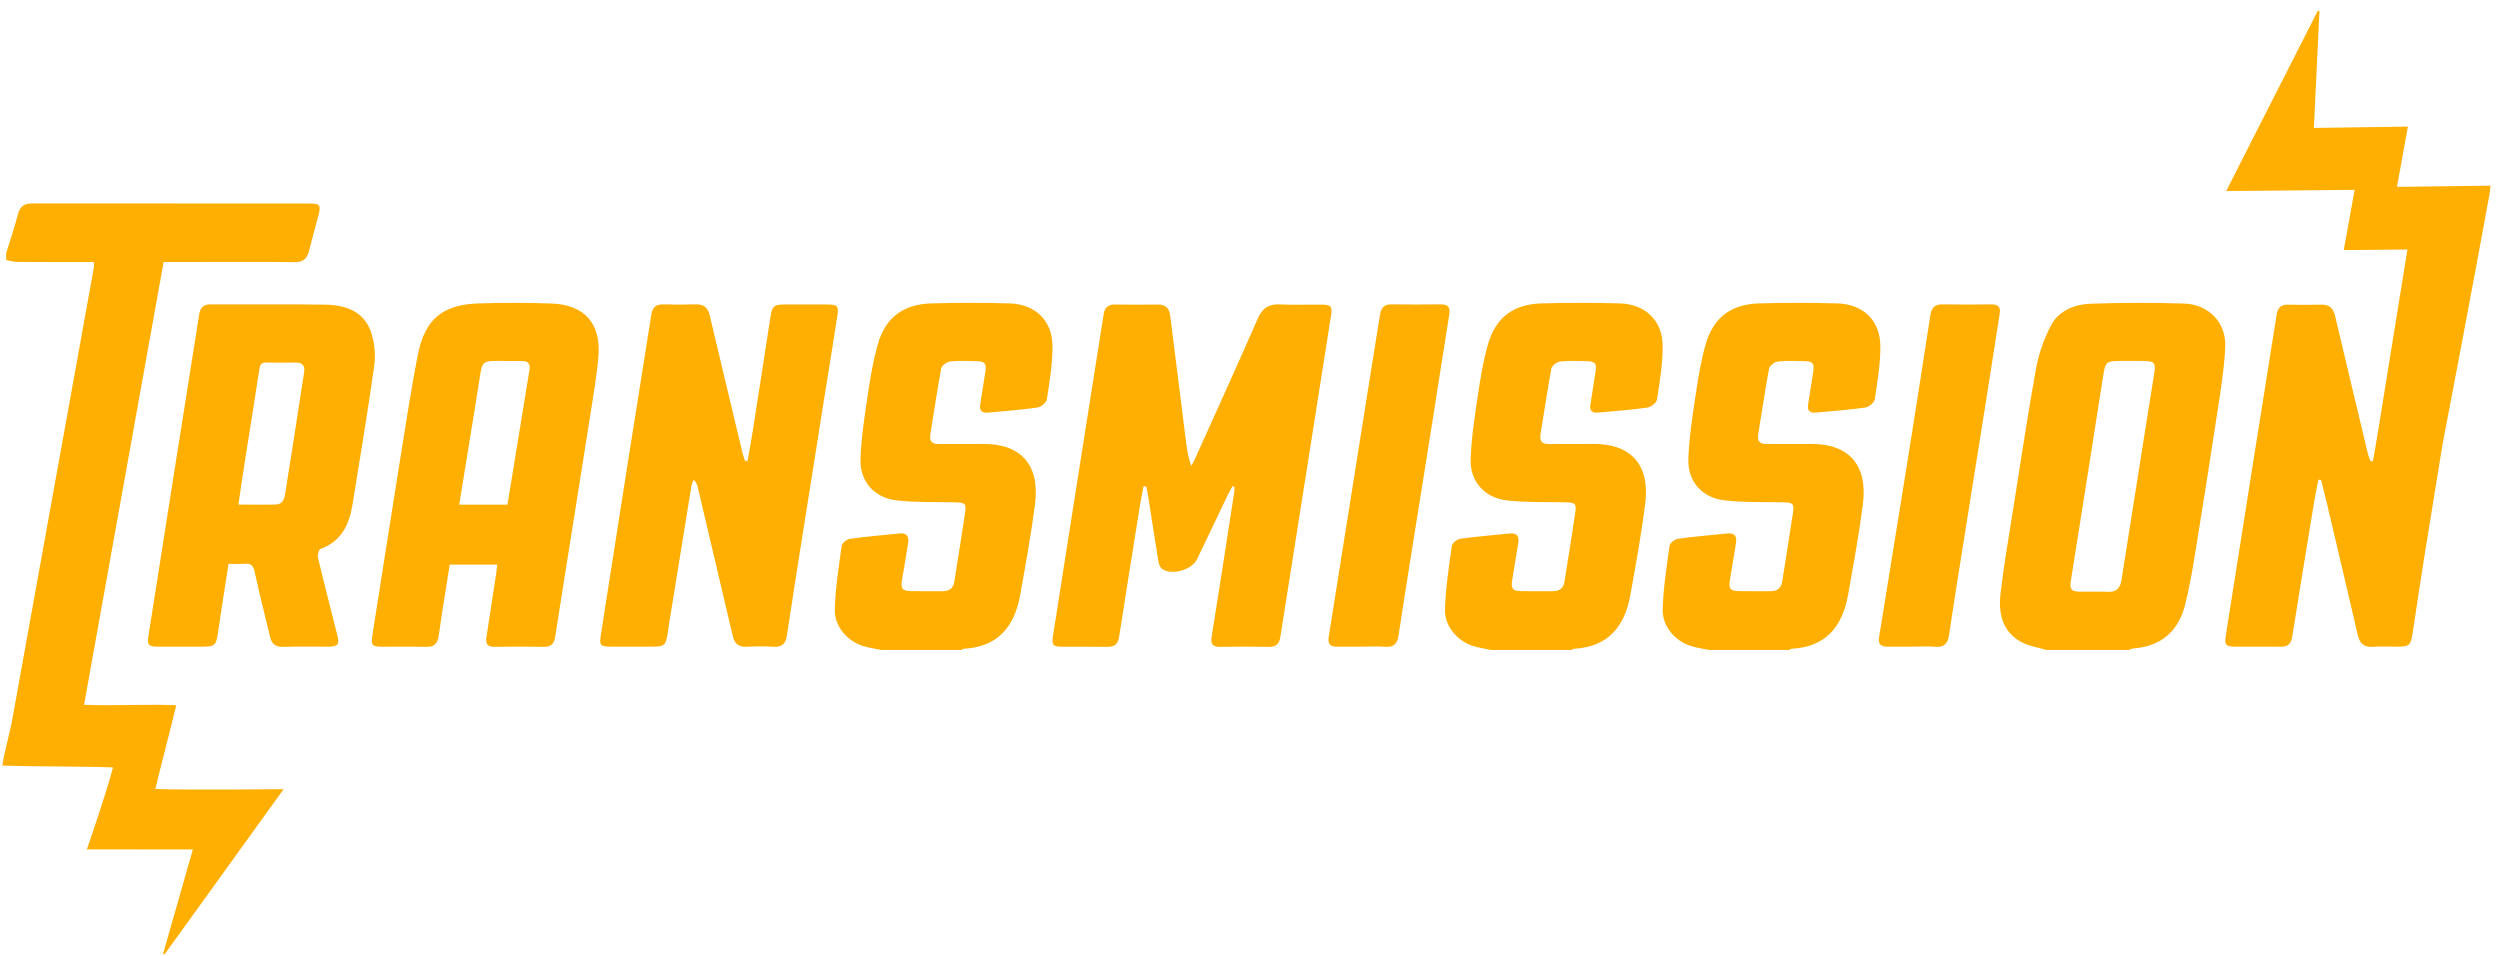
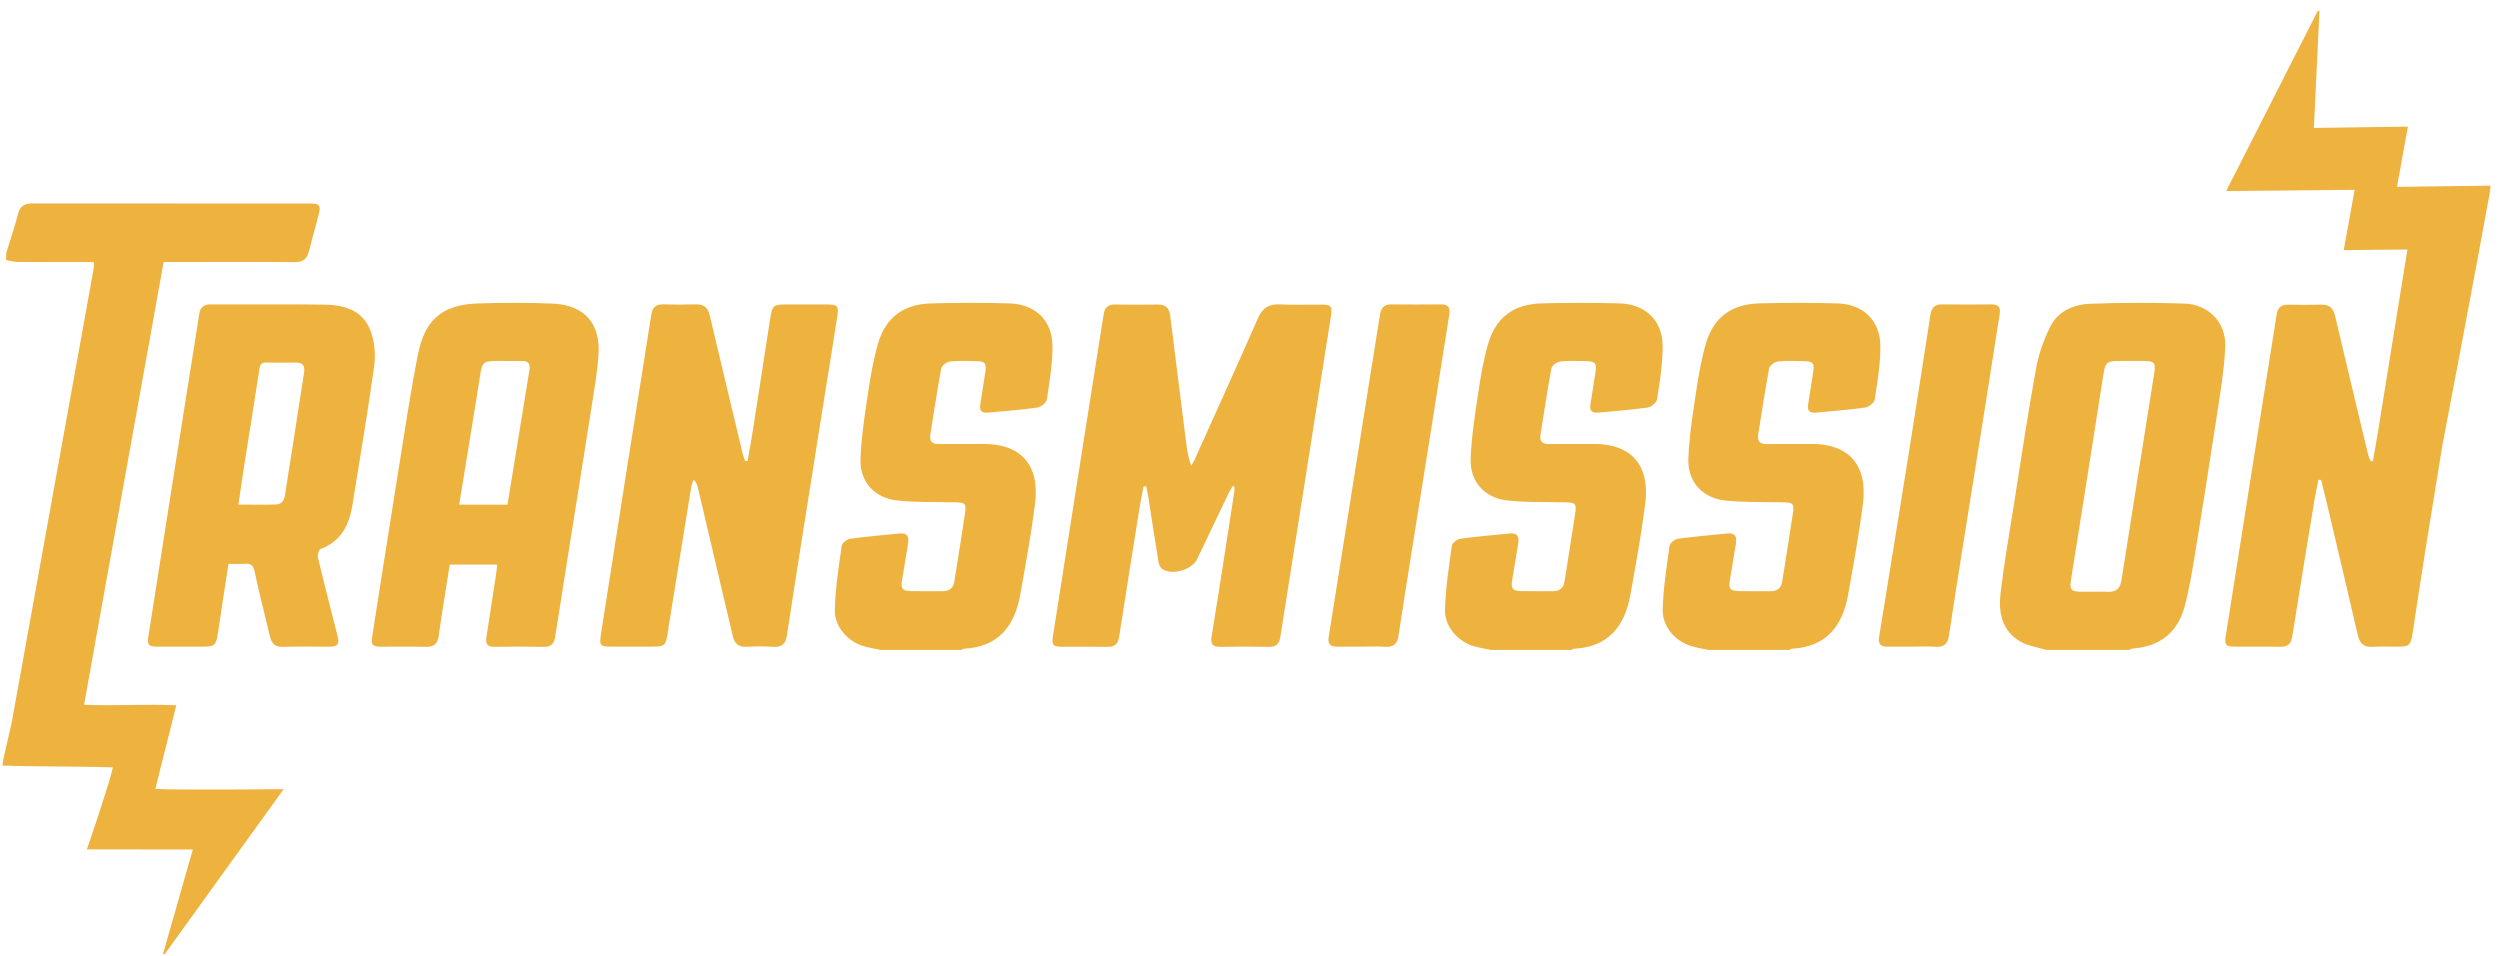
<svg xmlns="http://www.w3.org/2000/svg" width="212px" height="81px" viewBox="0 0 212 81" version="1.1">
  <defs />
  <g id="Page-8" stroke="none" stroke-width="1" fill="none" fill-rule="evenodd">
-     <path d="M185.211,25.741 C182.58,25.657 179.941,25.66 177.311,25.755 C175.91,25.805 174.56,26.34 173.89,27.652 C173.319,28.772 172.882,30.01 172.658,31.245 C171.955,35.12 171.375,39.018 170.759,42.909 C170.37,45.367 169.94,47.821 169.647,50.291 C169.455,51.913 169.743,53.489 171.326,54.401 C171.974,54.775 172.777,54.884 173.509,55.113 L180.538,55.113 C180.648,55.072 180.755,55.001 180.868,54.992 C183.22,54.821 184.705,53.58 185.283,51.336 C185.625,50.006 185.865,48.646 186.087,47.29 C186.725,43.379 187.349,39.465 187.941,35.547 C188.247,33.519 188.602,31.485 188.701,29.443 C188.802,27.357 187.298,25.808 185.211,25.741 L185.211,25.741 Z M182.665,31.738 C181.744,37.55 180.816,43.362 179.905,49.176 C179.797,49.863 179.49,50.212 178.764,50.185 C177.964,50.155 177.162,50.191 176.362,50.174 C175.623,50.158 175.496,49.959 175.614,49.22 C176.521,43.503 177.428,37.786 178.319,32.067 C178.54,30.646 178.551,30.609 179.997,30.608 C180.216,30.608 180.434,30.608 180.652,30.608 C180.992,30.608 181.332,30.607 181.671,30.609 C182.725,30.614 182.825,30.726 182.665,31.738 Z M155.809,25.728 C153.601,25.665 151.388,25.664 149.18,25.728 C146.797,25.797 145.292,26.926 144.642,29.192 C144.238,30.602 144.001,32.067 143.784,33.522 C143.518,35.311 143.237,37.111 143.172,38.914 C143.103,40.817 144.338,42.216 146.245,42.434 C147.853,42.617 149.49,42.56 151.114,42.594 C152.071,42.614 152.162,42.669 152.029,43.581 C151.749,45.494 151.428,47.401 151.131,49.311 C151.041,49.893 150.698,50.135 150.131,50.132 C149.232,50.127 148.333,50.146 147.434,50.126 C146.709,50.11 146.571,49.897 146.701,49.153 C146.878,48.129 147.043,47.104 147.208,46.078 C147.297,45.521 147.142,45.168 146.484,45.237 C145.085,45.384 143.681,45.494 142.289,45.688 C142.02,45.726 141.611,46.051 141.578,46.287 C141.328,48.078 141.046,49.878 140.995,51.681 C140.954,53.124 142.065,54.379 143.422,54.792 C143.899,54.937 144.398,55.008 144.888,55.113 L151.74,55.113 C151.802,55.079 151.863,55.016 151.926,55.013 C154.799,54.87 156.23,53.169 156.716,50.448 C157.176,47.88 157.647,45.311 157.976,42.724 C158.401,39.373 156.719,37.589 153.479,37.647 C152.289,37.669 151.098,37.632 149.907,37.658 C149.294,37.671 148.987,37.495 149.099,36.82 C149.408,34.961 149.671,33.093 150.019,31.241 C150.065,31 150.489,30.69 150.766,30.657 C151.485,30.572 152.221,30.613 152.949,30.624 C153.75,30.636 153.879,30.806 153.752,31.597 C153.607,32.503 153.471,33.411 153.325,34.318 C153.24,34.845 153.496,35.035 153.983,34.989 C155.384,34.858 156.789,34.758 158.18,34.559 C158.484,34.515 158.936,34.141 158.978,33.868 C159.206,32.366 159.465,30.848 159.454,29.337 C159.439,27.173 157.991,25.79 155.809,25.728 Z M137.348,25.728 C135.14,25.665 132.927,25.664 130.719,25.728 C128.336,25.797 126.831,26.926 126.182,29.192 C125.777,30.602 125.54,32.067 125.323,33.522 C125.057,35.311 124.776,37.111 124.711,38.914 C124.642,40.817 125.877,42.216 127.784,42.434 C129.392,42.617 131.029,42.56 132.654,42.594 C133.61,42.614 133.702,42.669 133.568,43.581 C133.288,45.494 132.967,47.401 132.67,49.311 C132.58,49.893 132.237,50.135 131.67,50.132 C130.771,50.127 129.872,50.146 128.973,50.126 C128.248,50.11 128.11,49.897 128.24,49.153 C128.417,48.129 128.583,47.104 128.747,46.078 C128.837,45.521 128.681,45.168 128.023,45.237 C126.624,45.384 125.22,45.494 123.828,45.688 C123.559,45.726 123.15,46.051 123.117,46.287 C122.867,48.078 122.585,49.878 122.534,51.681 C122.493,53.124 123.604,54.379 124.961,54.792 C125.438,54.937 125.938,55.008 126.427,55.113 L133.28,55.113 C133.341,55.079 133.402,55.016 133.466,55.013 C136.338,54.87 137.769,53.169 138.256,50.448 C138.715,47.88 139.187,45.311 139.515,42.724 C139.94,39.372 138.257,37.589 135.018,37.647 C133.828,37.669 132.637,37.632 131.447,37.658 C130.833,37.671 130.526,37.495 130.638,36.82 C130.947,34.961 131.21,33.093 131.559,31.241 C131.604,31 132.028,30.69 132.305,30.657 C133.024,30.572 133.76,30.613 134.489,30.624 C135.289,30.636 135.418,30.806 135.291,31.597 C135.146,32.503 135.01,33.411 134.864,34.318 C134.779,34.845 135.035,35.035 135.522,34.989 C136.923,34.859 138.328,34.758 139.719,34.559 C140.023,34.515 140.475,34.141 140.517,33.867 C140.746,32.366 141.004,30.848 140.993,29.337 C140.978,27.173 139.53,25.79 137.348,25.728 Z M85.606,25.728 C83.398,25.665 81.185,25.664 78.976,25.728 C76.593,25.797 75.089,26.926 74.439,29.192 C74.035,30.602 73.797,32.067 73.581,33.522 C73.314,35.311 73.034,37.111 72.969,38.914 C72.9,40.818 74.134,42.216 76.042,42.434 C77.65,42.617 79.287,42.56 80.911,42.594 C81.867,42.614 81.959,42.669 81.826,43.581 C81.545,45.494 81.224,47.401 80.928,49.311 C80.838,49.893 80.494,50.135 79.928,50.132 C79.029,50.127 78.13,50.146 77.231,50.126 C76.505,50.11 76.368,49.897 76.497,49.153 C76.675,48.129 76.84,47.104 77.005,46.078 C77.094,45.521 76.939,45.168 76.28,45.237 C74.881,45.384 73.478,45.494 72.086,45.688 C71.816,45.726 71.407,46.051 71.374,46.287 C71.125,48.078 70.843,49.878 70.791,51.681 C70.75,53.124 71.861,54.379 73.219,54.792 C73.696,54.937 74.195,55.008 74.684,55.113 L81.537,55.113 C81.599,55.079 81.66,55.016 81.723,55.013 C84.596,54.87 86.027,53.169 86.513,50.448 C86.972,47.88 87.444,45.311 87.772,42.724 C88.198,39.372 86.515,37.589 83.276,37.647 C82.085,37.669 80.894,37.632 79.704,37.658 C79.091,37.671 78.784,37.495 78.896,36.82 C79.204,34.961 79.468,33.093 79.816,31.241 C79.862,31 80.285,30.69 80.563,30.657 C81.282,30.572 82.017,30.613 82.746,30.624 C83.546,30.636 83.676,30.806 83.549,31.597 C83.404,32.503 83.268,33.411 83.121,34.318 C83.036,34.845 83.292,35.035 83.78,34.989 C85.18,34.858 86.586,34.758 87.977,34.559 C88.281,34.515 88.733,34.141 88.775,33.867 C89.003,32.366 89.262,30.848 89.251,29.337 C89.236,27.173 87.787,25.79 85.606,25.728 Z M112.125,25.833 C110.935,25.821 109.742,25.875 108.555,25.815 C107.601,25.767 107.055,26.104 106.661,27.008 C104.909,31.021 103.091,35.006 101.294,39 C101.216,39.174 101.107,39.334 101.013,39.501 C100.76,38.786 100.657,38.119 100.573,37.449 C100.123,33.889 99.676,30.329 99.233,26.768 C99.155,26.139 98.844,25.817 98.185,25.825 C96.97,25.841 95.755,25.843 94.541,25.824 C93.973,25.815 93.678,26.088 93.595,26.615 C92.908,30.946 92.225,35.277 91.543,39.609 C90.794,44.372 90.05,49.136 89.296,53.899 C89.17,54.697 89.272,54.841 90.102,54.844 C91.365,54.849 92.628,54.829 93.891,54.852 C94.512,54.864 94.807,54.63 94.904,53.995 C95.467,50.331 96.058,46.672 96.645,43.012 C96.74,42.419 96.862,41.83 96.972,41.24 C97.048,41.244 97.124,41.248 97.2,41.252 C97.255,41.524 97.321,41.795 97.364,42.07 C97.657,43.937 97.937,45.807 98.244,47.672 C98.279,47.886 98.406,48.156 98.577,48.266 C99.416,48.806 101.077,48.317 101.509,47.421 C102.414,45.546 103.305,43.665 104.206,41.788 C104.299,41.593 104.42,41.411 104.528,41.222 C104.577,41.242 104.626,41.261 104.674,41.28 C104.674,41.412 104.692,41.547 104.672,41.677 C104.401,43.449 104.128,45.221 103.851,46.992 C103.484,49.338 103.12,51.684 102.74,54.028 C102.64,54.643 102.867,54.865 103.481,54.853 C104.865,54.828 106.25,54.827 107.634,54.854 C108.223,54.865 108.485,54.564 108.566,54.054 C109.256,49.724 109.938,45.393 110.62,41.061 C111.371,36.298 112.115,31.534 112.869,26.771 C112.991,26.003 112.887,25.84 112.125,25.833 Z M70.087,25.819 C68.917,25.815 67.747,25.816 66.578,25.819 C65.631,25.821 65.478,25.948 65.337,26.861 C64.835,30.094 64.339,33.328 63.833,36.56 C63.701,37.403 63.541,38.242 63.394,39.083 C63.324,39.087 63.255,39.091 63.185,39.095 C63.115,38.884 63.029,38.677 62.978,38.462 C62.042,34.555 61.107,30.648 60.184,26.737 C60.032,26.094 59.685,25.791 59.008,25.811 C58.083,25.839 57.156,25.836 56.231,25.812 C55.629,25.796 55.329,26.076 55.239,26.641 C54.559,30.925 53.875,35.208 53.199,39.493 C52.449,44.257 51.709,49.023 50.959,53.788 C50.81,54.736 50.882,54.834 51.857,54.836 C52.905,54.838 53.953,54.836 55.001,54.836 C56.436,54.836 56.442,54.831 56.665,53.444 C56.676,53.372 56.674,53.298 56.686,53.226 C57.331,49.231 57.974,45.235 58.626,41.241 C58.657,41.048 58.755,40.865 58.821,40.677 C59.047,40.894 59.122,41.109 59.174,41.33 C60.164,45.524 61.154,49.717 62.133,53.914 C62.281,54.552 62.601,54.88 63.296,54.845 C64.049,54.806 64.809,54.793 65.561,54.848 C66.298,54.902 66.623,54.6 66.729,53.892 C67.169,50.969 67.632,48.049 68.093,45.129 C68.747,40.987 69.407,36.846 70.066,32.705 C70.378,30.743 70.707,28.783 71.003,26.818 C71.139,25.921 71.027,25.822 70.087,25.819 Z M46.835,25.742 C44.752,25.659 42.663,25.666 40.579,25.73 C37.558,25.824 36.036,27.057 35.446,30.036 C34.827,33.16 34.358,36.313 33.853,39.459 C33.08,44.274 32.335,49.094 31.571,53.911 C31.45,54.674 31.557,54.837 32.323,54.841 C33.585,54.85 34.847,54.82 36.107,54.853 C36.798,54.871 37.105,54.607 37.202,53.914 C37.483,51.91 37.819,49.914 38.138,47.881 L42.167,47.881 C42.129,48.191 42.107,48.431 42.071,48.668 C41.799,50.459 41.53,52.251 41.248,54.04 C41.162,54.588 41.319,54.86 41.926,54.851 C43.333,54.828 44.74,54.826 46.147,54.852 C46.736,54.862 46.99,54.557 47.072,54.049 C47.424,51.856 47.761,49.66 48.109,47.465 C48.771,43.291 49.445,39.118 50.097,34.942 C50.346,33.343 50.631,31.743 50.751,30.132 C50.951,27.423 49.548,25.852 46.835,25.742 Z M44.9,31.364 C44.275,35.17 43.657,38.977 43.035,42.796 L38.939,42.796 C39.264,40.794 39.582,38.846 39.898,36.898 C40.168,35.231 40.45,33.566 40.702,31.896 C40.88,30.709 40.969,30.609 42.168,30.608 C42.878,30.607 43.589,30.611 44.299,30.615 C44.812,30.618 44.98,30.875 44.9,31.364 Z M27.187,46.548 C28.949,45.9 29.616,44.494 29.889,42.801 C30.52,38.876 31.187,34.957 31.733,31.02 C31.864,30.071 31.763,28.998 31.44,28.099 C30.813,26.354 29.244,25.86 27.556,25.835 C24.319,25.789 21.081,25.824 17.843,25.811 C17.272,25.809 16.984,26.083 16.9,26.608 C16.215,30.916 15.531,35.224 14.852,39.532 C14.097,44.32 13.349,49.11 12.592,53.898 C12.466,54.69 12.572,54.835 13.405,54.838 C14.646,54.843 15.888,54.84 17.129,54.839 C18.23,54.839 18.33,54.722 18.489,53.62 C18.764,51.704 19.075,49.794 19.38,47.814 C19.89,47.814 20.304,47.841 20.714,47.807 C21.23,47.764 21.472,47.904 21.593,48.474 C21.983,50.32 22.464,52.147 22.895,53.984 C23.038,54.595 23.346,54.876 24.016,54.853 C25.304,54.807 26.596,54.846 27.886,54.837 C28.65,54.832 28.8,54.64 28.617,53.911 C28.063,51.705 27.491,49.503 26.963,47.291 C26.908,47.064 27.035,46.603 27.187,46.548 Z M25.787,31.594 C25.456,33.647 25.153,35.704 24.833,37.759 C24.618,39.144 24.383,40.527 24.177,41.914 C24.105,42.404 23.906,42.769 23.386,42.782 C22.359,42.808 21.331,42.789 20.218,42.789 C20.395,41.591 20.553,40.47 20.728,39.352 C21.148,36.677 21.586,34.005 21.991,31.327 C22.053,30.919 22.162,30.722 22.607,30.738 C23.423,30.767 24.241,30.752 25.058,30.745 C25.637,30.741 25.886,30.978 25.787,31.594 Z M122.172,25.811 C120.78,25.828 119.388,25.829 117.996,25.811 C117.383,25.802 117.114,26.11 117.026,26.666 C116.642,29.082 116.252,31.497 115.869,33.913 C114.804,40.612 113.745,47.311 112.674,54.009 C112.583,54.578 112.776,54.841 113.354,54.837 C114.062,54.832 114.771,54.836 115.479,54.836 C116.138,54.836 116.801,54.795 117.456,54.847 C118.164,54.904 118.487,54.606 118.589,53.935 C118.934,51.659 119.294,49.386 119.655,47.114 C120.271,43.238 120.895,39.363 121.51,35.487 C121.976,32.545 122.426,29.6 122.9,26.658 C122.997,26.051 122.79,25.803 122.172,25.811 Z M168.873,25.814 C167.482,25.826 166.09,25.833 164.7,25.811 C164.053,25.8 163.787,26.119 163.696,26.71 C163.105,30.54 162.513,34.37 161.902,38.197 C161.059,43.483 160.199,48.766 159.343,54.05 C159.258,54.577 159.463,54.837 160.004,54.835 C160.736,54.832 161.468,54.834 162.2,54.835 C162.834,54.835 163.473,54.792 164.102,54.846 C164.843,54.91 165.168,54.592 165.273,53.89 C165.612,51.615 165.971,49.342 166.332,47.069 C167.039,42.62 167.755,38.172 168.461,33.722 C168.837,31.354 169.194,28.983 169.574,26.616 C169.668,26.035 169.445,25.809 168.873,25.814 Z M204.19,10.737 C201.499,10.775 196.217,10.848 196.217,10.848 L196.691,0.916 L196.537,0.938 L188.78,16.2 C188.78,16.2 197.007,16.131 199.674,16.097 C199.359,17.837 199.057,19.502 198.749,21.208 C200.568,21.191 202.356,21.174 204.15,21.157 C203.374,26.008 202.071,33.958 201.672,36.497 C201.536,37.365 201.375,38.229 201.225,39.095 C201.163,39.1 201.1,39.105 201.037,39.111 C200.963,38.927 200.863,38.749 200.818,38.558 C199.877,34.632 198.938,30.706 198.012,26.776 C197.862,26.139 197.532,25.817 196.849,25.836 C195.899,25.862 194.947,25.856 193.997,25.838 C193.421,25.828 193.147,26.125 193.064,26.647 C192.378,30.949 191.693,35.251 191.013,39.554 C190.256,44.337 189.507,49.12 188.748,53.902 C188.627,54.667 188.735,54.831 189.495,54.836 C190.787,54.845 192.079,54.822 193.371,54.846 C193.998,54.857 194.284,54.612 194.383,53.982 C194.995,50.109 195.635,46.24 196.271,42.371 C196.364,41.806 196.491,41.246 196.601,40.683 C196.678,40.687 196.754,40.691 196.83,40.696 C196.985,41.321 197.145,41.945 197.293,42.571 C198.18,46.337 199.073,50.101 199.945,53.87 C200.109,54.578 200.472,54.901 201.221,54.849 C201.9,54.801 202.585,54.839 203.268,54.839 C204.329,54.838 204.433,54.731 204.595,53.659 C204.947,51.313 205.305,48.968 205.677,46.625 C205.989,44.659 206.521,41.389 207.103,37.823 C207.103,37.823 209.799,23.724 211.1,16.527 C211.145,16.28 211.163,16.028 211.197,15.746 C208.512,15.78 205.928,15.812 203.265,15.846 C203.581,14.102 203.878,12.46 204.19,10.737 Z M0.971,61.394 L7.967,22.644 C7.985,22.53 7.958,22.41 7.949,22.22 C6.664,22.22 2.77,22.231 1.507,22.212 C1.178,22.208 0.851,22.111 0.523,22.056 L0.523,21.473 C0.86,20.374 1.235,19.286 1.519,18.174 C1.688,17.512 2.041,17.252 2.698,17.253 C8.327,17.263 23.022,17.256 26.311,17.26 C27.12,17.261 27.226,17.42 27.012,18.237 C26.743,19.266 26.456,20.291 26.191,21.322 C26.03,21.95 25.671,22.248 24.993,22.229 C23.829,22.196 15.061,22.22 13.875,22.22 L7.128,59.769 C9.745,59.869 12.312,59.697 14.947,59.807 C14.55,61.495 13.579,65.184 13.174,66.906 C15.837,67.009 24.053,66.921 24.053,66.921 L13.975,80.901 L13.82,80.916 L16.352,72.036 L7.368,72.028 C7.368,72.028 9.173,66.803 9.578,65.077 C6.92,64.974 2.878,65.02 0.197,64.916 C0.246,64.636 0.334,64.141 0.334,64.141 C0.334,64.141 0.971,61.394 0.977,61.358 L0.971,61.394 Z" id="Fill-13" fill="#FFAF01" />
+     <path d="M185.211,25.741 C182.58,25.657 179.941,25.66 177.311,25.755 C175.91,25.805 174.56,26.34 173.89,27.652 C173.319,28.772 172.882,30.01 172.658,31.245 C171.955,35.12 171.375,39.018 170.759,42.909 C170.37,45.367 169.94,47.821 169.647,50.291 C169.455,51.913 169.743,53.489 171.326,54.401 C171.974,54.775 172.777,54.884 173.509,55.113 L180.538,55.113 C180.648,55.072 180.755,55.001 180.868,54.992 C183.22,54.821 184.705,53.58 185.283,51.336 C185.625,50.006 185.865,48.646 186.087,47.29 C186.725,43.379 187.349,39.465 187.941,35.547 C188.247,33.519 188.602,31.485 188.701,29.443 C188.802,27.357 187.298,25.808 185.211,25.741 L185.211,25.741 Z M182.665,31.738 C181.744,37.55 180.816,43.362 179.905,49.176 C179.797,49.863 179.49,50.212 178.764,50.185 C177.964,50.155 177.162,50.191 176.362,50.174 C175.623,50.158 175.496,49.959 175.614,49.22 C176.521,43.503 177.428,37.786 178.319,32.067 C178.54,30.646 178.551,30.609 179.997,30.608 C180.216,30.608 180.434,30.608 180.652,30.608 C180.992,30.608 181.332,30.607 181.671,30.609 C182.725,30.614 182.825,30.726 182.665,31.738 Z M155.809,25.728 C153.601,25.665 151.388,25.664 149.18,25.728 C146.797,25.797 145.292,26.926 144.642,29.192 C144.238,30.602 144.001,32.067 143.784,33.522 C143.518,35.311 143.237,37.111 143.172,38.914 C143.103,40.817 144.338,42.216 146.245,42.434 C147.853,42.617 149.49,42.56 151.114,42.594 C152.071,42.614 152.162,42.669 152.029,43.581 C151.749,45.494 151.428,47.401 151.131,49.311 C151.041,49.893 150.698,50.135 150.131,50.132 C149.232,50.127 148.333,50.146 147.434,50.126 C146.709,50.11 146.571,49.897 146.701,49.153 C146.878,48.129 147.043,47.104 147.208,46.078 C147.297,45.521 147.142,45.168 146.484,45.237 C145.085,45.384 143.681,45.494 142.289,45.688 C142.02,45.726 141.611,46.051 141.578,46.287 C141.328,48.078 141.046,49.878 140.995,51.681 C140.954,53.124 142.065,54.379 143.422,54.792 C143.899,54.937 144.398,55.008 144.888,55.113 L151.74,55.113 C151.802,55.079 151.863,55.016 151.926,55.013 C154.799,54.87 156.23,53.169 156.716,50.448 C157.176,47.88 157.647,45.311 157.976,42.724 C158.401,39.373 156.719,37.589 153.479,37.647 C152.289,37.669 151.098,37.632 149.907,37.658 C149.294,37.671 148.987,37.495 149.099,36.82 C149.408,34.961 149.671,33.093 150.019,31.241 C150.065,31 150.489,30.69 150.766,30.657 C151.485,30.572 152.221,30.613 152.949,30.624 C153.75,30.636 153.879,30.806 153.752,31.597 C153.607,32.503 153.471,33.411 153.325,34.318 C153.24,34.845 153.496,35.035 153.983,34.989 C155.384,34.858 156.789,34.758 158.18,34.559 C158.484,34.515 158.936,34.141 158.978,33.868 C159.206,32.366 159.465,30.848 159.454,29.337 C159.439,27.173 157.991,25.79 155.809,25.728 Z M137.348,25.728 C135.14,25.665 132.927,25.664 130.719,25.728 C128.336,25.797 126.831,26.926 126.182,29.192 C125.777,30.602 125.54,32.067 125.323,33.522 C125.057,35.311 124.776,37.111 124.711,38.914 C124.642,40.817 125.877,42.216 127.784,42.434 C129.392,42.617 131.029,42.56 132.654,42.594 C133.61,42.614 133.702,42.669 133.568,43.581 C133.288,45.494 132.967,47.401 132.67,49.311 C132.58,49.893 132.237,50.135 131.67,50.132 C130.771,50.127 129.872,50.146 128.973,50.126 C128.248,50.11 128.11,49.897 128.24,49.153 C128.417,48.129 128.583,47.104 128.747,46.078 C128.837,45.521 128.681,45.168 128.023,45.237 C126.624,45.384 125.22,45.494 123.828,45.688 C123.559,45.726 123.15,46.051 123.117,46.287 C122.867,48.078 122.585,49.878 122.534,51.681 C122.493,53.124 123.604,54.379 124.961,54.792 C125.438,54.937 125.938,55.008 126.427,55.113 L133.28,55.113 C133.341,55.079 133.402,55.016 133.466,55.013 C136.338,54.87 137.769,53.169 138.256,50.448 C138.715,47.88 139.187,45.311 139.515,42.724 C139.94,39.372 138.257,37.589 135.018,37.647 C133.828,37.669 132.637,37.632 131.447,37.658 C130.833,37.671 130.526,37.495 130.638,36.82 C130.947,34.961 131.21,33.093 131.559,31.241 C131.604,31 132.028,30.69 132.305,30.657 C133.024,30.572 133.76,30.613 134.489,30.624 C135.289,30.636 135.418,30.806 135.291,31.597 C135.146,32.503 135.01,33.411 134.864,34.318 C134.779,34.845 135.035,35.035 135.522,34.989 C136.923,34.859 138.328,34.758 139.719,34.559 C140.023,34.515 140.475,34.141 140.517,33.867 C140.746,32.366 141.004,30.848 140.993,29.337 C140.978,27.173 139.53,25.79 137.348,25.728 Z M85.606,25.728 C83.398,25.665 81.185,25.664 78.976,25.728 C76.593,25.797 75.089,26.926 74.439,29.192 C74.035,30.602 73.797,32.067 73.581,33.522 C73.314,35.311 73.034,37.111 72.969,38.914 C72.9,40.818 74.134,42.216 76.042,42.434 C77.65,42.617 79.287,42.56 80.911,42.594 C81.867,42.614 81.959,42.669 81.826,43.581 C81.545,45.494 81.224,47.401 80.928,49.311 C80.838,49.893 80.494,50.135 79.928,50.132 C79.029,50.127 78.13,50.146 77.231,50.126 C76.505,50.11 76.368,49.897 76.497,49.153 C76.675,48.129 76.84,47.104 77.005,46.078 C77.094,45.521 76.939,45.168 76.28,45.237 C74.881,45.384 73.478,45.494 72.086,45.688 C71.816,45.726 71.407,46.051 71.374,46.287 C71.125,48.078 70.843,49.878 70.791,51.681 C70.75,53.124 71.861,54.379 73.219,54.792 C73.696,54.937 74.195,55.008 74.684,55.113 L81.537,55.113 C81.599,55.079 81.66,55.016 81.723,55.013 C84.596,54.87 86.027,53.169 86.513,50.448 C86.972,47.88 87.444,45.311 87.772,42.724 C88.198,39.372 86.515,37.589 83.276,37.647 C82.085,37.669 80.894,37.632 79.704,37.658 C79.091,37.671 78.784,37.495 78.896,36.82 C79.204,34.961 79.468,33.093 79.816,31.241 C79.862,31 80.285,30.69 80.563,30.657 C81.282,30.572 82.017,30.613 82.746,30.624 C83.546,30.636 83.676,30.806 83.549,31.597 C83.404,32.503 83.268,33.411 83.121,34.318 C83.036,34.845 83.292,35.035 83.78,34.989 C85.18,34.858 86.586,34.758 87.977,34.559 C88.281,34.515 88.733,34.141 88.775,33.867 C89.003,32.366 89.262,30.848 89.251,29.337 C89.236,27.173 87.787,25.79 85.606,25.728 Z M112.125,25.833 C110.935,25.821 109.742,25.875 108.555,25.815 C107.601,25.767 107.055,26.104 106.661,27.008 C104.909,31.021 103.091,35.006 101.294,39 C101.216,39.174 101.107,39.334 101.013,39.501 C100.76,38.786 100.657,38.119 100.573,37.449 C100.123,33.889 99.676,30.329 99.233,26.768 C99.155,26.139 98.844,25.817 98.185,25.825 C96.97,25.841 95.755,25.843 94.541,25.824 C93.973,25.815 93.678,26.088 93.595,26.615 C92.908,30.946 92.225,35.277 91.543,39.609 C90.794,44.372 90.05,49.136 89.296,53.899 C89.17,54.697 89.272,54.841 90.102,54.844 C91.365,54.849 92.628,54.829 93.891,54.852 C94.512,54.864 94.807,54.63 94.904,53.995 C95.467,50.331 96.058,46.672 96.645,43.012 C96.74,42.419 96.862,41.83 96.972,41.24 C97.048,41.244 97.124,41.248 97.2,41.252 C97.255,41.524 97.321,41.795 97.364,42.07 C97.657,43.937 97.937,45.807 98.244,47.672 C98.279,47.886 98.406,48.156 98.577,48.266 C99.416,48.806 101.077,48.317 101.509,47.421 C102.414,45.546 103.305,43.665 104.206,41.788 C104.299,41.593 104.42,41.411 104.528,41.222 C104.577,41.242 104.626,41.261 104.674,41.28 C104.674,41.412 104.692,41.547 104.672,41.677 C104.401,43.449 104.128,45.221 103.851,46.992 C103.484,49.338 103.12,51.684 102.74,54.028 C102.64,54.643 102.867,54.865 103.481,54.853 C104.865,54.828 106.25,54.827 107.634,54.854 C108.223,54.865 108.485,54.564 108.566,54.054 C109.256,49.724 109.938,45.393 110.62,41.061 C111.371,36.298 112.115,31.534 112.869,26.771 C112.991,26.003 112.887,25.84 112.125,25.833 Z M70.087,25.819 C68.917,25.815 67.747,25.816 66.578,25.819 C65.631,25.821 65.478,25.948 65.337,26.861 C64.835,30.094 64.339,33.328 63.833,36.56 C63.701,37.403 63.541,38.242 63.394,39.083 C63.324,39.087 63.255,39.091 63.185,39.095 C63.115,38.884 63.029,38.677 62.978,38.462 C62.042,34.555 61.107,30.648 60.184,26.737 C60.032,26.094 59.685,25.791 59.008,25.811 C58.083,25.839 57.156,25.836 56.231,25.812 C55.629,25.796 55.329,26.076 55.239,26.641 C54.559,30.925 53.875,35.208 53.199,39.493 C52.449,44.257 51.709,49.023 50.959,53.788 C50.81,54.736 50.882,54.834 51.857,54.836 C52.905,54.838 53.953,54.836 55.001,54.836 C56.436,54.836 56.442,54.831 56.665,53.444 C56.676,53.372 56.674,53.298 56.686,53.226 C57.331,49.231 57.974,45.235 58.626,41.241 C58.657,41.048 58.755,40.865 58.821,40.677 C59.047,40.894 59.122,41.109 59.174,41.33 C60.164,45.524 61.154,49.717 62.133,53.914 C62.281,54.552 62.601,54.88 63.296,54.845 C64.049,54.806 64.809,54.793 65.561,54.848 C66.298,54.902 66.623,54.6 66.729,53.892 C67.169,50.969 67.632,48.049 68.093,45.129 C68.747,40.987 69.407,36.846 70.066,32.705 C70.378,30.743 70.707,28.783 71.003,26.818 C71.139,25.921 71.027,25.822 70.087,25.819 Z M46.835,25.742 C44.752,25.659 42.663,25.666 40.579,25.73 C37.558,25.824 36.036,27.057 35.446,30.036 C34.827,33.16 34.358,36.313 33.853,39.459 C33.08,44.274 32.335,49.094 31.571,53.911 C31.45,54.674 31.557,54.837 32.323,54.841 C33.585,54.85 34.847,54.82 36.107,54.853 C36.798,54.871 37.105,54.607 37.202,53.914 C37.483,51.91 37.819,49.914 38.138,47.881 L42.167,47.881 C42.129,48.191 42.107,48.431 42.071,48.668 C41.799,50.459 41.53,52.251 41.248,54.04 C41.162,54.588 41.319,54.86 41.926,54.851 C43.333,54.828 44.74,54.826 46.147,54.852 C46.736,54.862 46.99,54.557 47.072,54.049 C47.424,51.856 47.761,49.66 48.109,47.465 C48.771,43.291 49.445,39.118 50.097,34.942 C50.346,33.343 50.631,31.743 50.751,30.132 C50.951,27.423 49.548,25.852 46.835,25.742 Z M44.9,31.364 C44.275,35.17 43.657,38.977 43.035,42.796 L38.939,42.796 C39.264,40.794 39.582,38.846 39.898,36.898 C40.168,35.231 40.45,33.566 40.702,31.896 C40.88,30.709 40.969,30.609 42.168,30.608 C42.878,30.607 43.589,30.611 44.299,30.615 C44.812,30.618 44.98,30.875 44.9,31.364 Z M27.187,46.548 C28.949,45.9 29.616,44.494 29.889,42.801 C30.52,38.876 31.187,34.957 31.733,31.02 C31.864,30.071 31.763,28.998 31.44,28.099 C30.813,26.354 29.244,25.86 27.556,25.835 C24.319,25.789 21.081,25.824 17.843,25.811 C17.272,25.809 16.984,26.083 16.9,26.608 C16.215,30.916 15.531,35.224 14.852,39.532 C14.097,44.32 13.349,49.11 12.592,53.898 C12.466,54.69 12.572,54.835 13.405,54.838 C14.646,54.843 15.888,54.84 17.129,54.839 C18.23,54.839 18.33,54.722 18.489,53.62 C18.764,51.704 19.075,49.794 19.38,47.814 C19.89,47.814 20.304,47.841 20.714,47.807 C21.23,47.764 21.472,47.904 21.593,48.474 C21.983,50.32 22.464,52.147 22.895,53.984 C23.038,54.595 23.346,54.876 24.016,54.853 C25.304,54.807 26.596,54.846 27.886,54.837 C28.65,54.832 28.8,54.64 28.617,53.911 C28.063,51.705 27.491,49.503 26.963,47.291 C26.908,47.064 27.035,46.603 27.187,46.548 Z M25.787,31.594 C25.456,33.647 25.153,35.704 24.833,37.759 C24.618,39.144 24.383,40.527 24.177,41.914 C24.105,42.404 23.906,42.769 23.386,42.782 C22.359,42.808 21.331,42.789 20.218,42.789 C20.395,41.591 20.553,40.47 20.728,39.352 C21.148,36.677 21.586,34.005 21.991,31.327 C22.053,30.919 22.162,30.722 22.607,30.738 C23.423,30.767 24.241,30.752 25.058,30.745 C25.637,30.741 25.886,30.978 25.787,31.594 Z M122.172,25.811 C120.78,25.828 119.388,25.829 117.996,25.811 C117.383,25.802 117.114,26.11 117.026,26.666 C116.642,29.082 116.252,31.497 115.869,33.913 C114.804,40.612 113.745,47.311 112.674,54.009 C112.583,54.578 112.776,54.841 113.354,54.837 C114.062,54.832 114.771,54.836 115.479,54.836 C116.138,54.836 116.801,54.795 117.456,54.847 C118.164,54.904 118.487,54.606 118.589,53.935 C118.934,51.659 119.294,49.386 119.655,47.114 C120.271,43.238 120.895,39.363 121.51,35.487 C121.976,32.545 122.426,29.6 122.9,26.658 C122.997,26.051 122.79,25.803 122.172,25.811 Z M168.873,25.814 C167.482,25.826 166.09,25.833 164.7,25.811 C164.053,25.8 163.787,26.119 163.696,26.71 C163.105,30.54 162.513,34.37 161.902,38.197 C161.059,43.483 160.199,48.766 159.343,54.05 C159.258,54.577 159.463,54.837 160.004,54.835 C160.736,54.832 161.468,54.834 162.2,54.835 C162.834,54.835 163.473,54.792 164.102,54.846 C164.843,54.91 165.168,54.592 165.273,53.89 C165.612,51.615 165.971,49.342 166.332,47.069 C167.039,42.62 167.755,38.172 168.461,33.722 C168.837,31.354 169.194,28.983 169.574,26.616 C169.668,26.035 169.445,25.809 168.873,25.814 Z M204.19,10.737 C201.499,10.775 196.217,10.848 196.217,10.848 L196.691,0.916 L196.537,0.938 L188.78,16.2 C188.78,16.2 197.007,16.131 199.674,16.097 C199.359,17.837 199.057,19.502 198.749,21.208 C200.568,21.191 202.356,21.174 204.15,21.157 C203.374,26.008 202.071,33.958 201.672,36.497 C201.536,37.365 201.375,38.229 201.225,39.095 C201.163,39.1 201.1,39.105 201.037,39.111 C200.963,38.927 200.863,38.749 200.818,38.558 C199.877,34.632 198.938,30.706 198.012,26.776 C197.862,26.139 197.532,25.817 196.849,25.836 C195.899,25.862 194.947,25.856 193.997,25.838 C193.421,25.828 193.147,26.125 193.064,26.647 C192.378,30.949 191.693,35.251 191.013,39.554 C190.256,44.337 189.507,49.12 188.748,53.902 C188.627,54.667 188.735,54.831 189.495,54.836 C190.787,54.845 192.079,54.822 193.371,54.846 C193.998,54.857 194.284,54.612 194.383,53.982 C194.995,50.109 195.635,46.24 196.271,42.371 C196.364,41.806 196.491,41.246 196.601,40.683 C196.678,40.687 196.754,40.691 196.83,40.696 C196.985,41.321 197.145,41.945 197.293,42.571 C198.18,46.337 199.073,50.101 199.945,53.87 C200.109,54.578 200.472,54.901 201.221,54.849 C201.9,54.801 202.585,54.839 203.268,54.839 C204.329,54.838 204.433,54.731 204.595,53.659 C204.947,51.313 205.305,48.968 205.677,46.625 C205.989,44.659 206.521,41.389 207.103,37.823 C207.103,37.823 209.799,23.724 211.1,16.527 C211.145,16.28 211.163,16.028 211.197,15.746 C208.512,15.78 205.928,15.812 203.265,15.846 C203.581,14.102 203.878,12.46 204.19,10.737 Z M0.971,61.394 L7.967,22.644 C7.985,22.53 7.958,22.41 7.949,22.22 C6.664,22.22 2.77,22.231 1.507,22.212 C1.178,22.208 0.851,22.111 0.523,22.056 L0.523,21.473 C0.86,20.374 1.235,19.286 1.519,18.174 C1.688,17.512 2.041,17.252 2.698,17.253 C8.327,17.263 23.022,17.256 26.311,17.26 C27.12,17.261 27.226,17.42 27.012,18.237 C26.743,19.266 26.456,20.291 26.191,21.322 C26.03,21.95 25.671,22.248 24.993,22.229 C23.829,22.196 15.061,22.22 13.875,22.22 L7.128,59.769 C9.745,59.869 12.312,59.697 14.947,59.807 C14.55,61.495 13.579,65.184 13.174,66.906 C15.837,67.009 24.053,66.921 24.053,66.921 L13.975,80.901 L13.82,80.916 L16.352,72.036 L7.368,72.028 C7.368,72.028 9.173,66.803 9.578,65.077 C6.92,64.974 2.878,65.02 0.197,64.916 C0.246,64.636 0.334,64.141 0.334,64.141 C0.334,64.141 0.971,61.394 0.977,61.358 L0.971,61.394 Z" id="Fill-13" fill="#EEB23E" />
  </g>
</svg>
